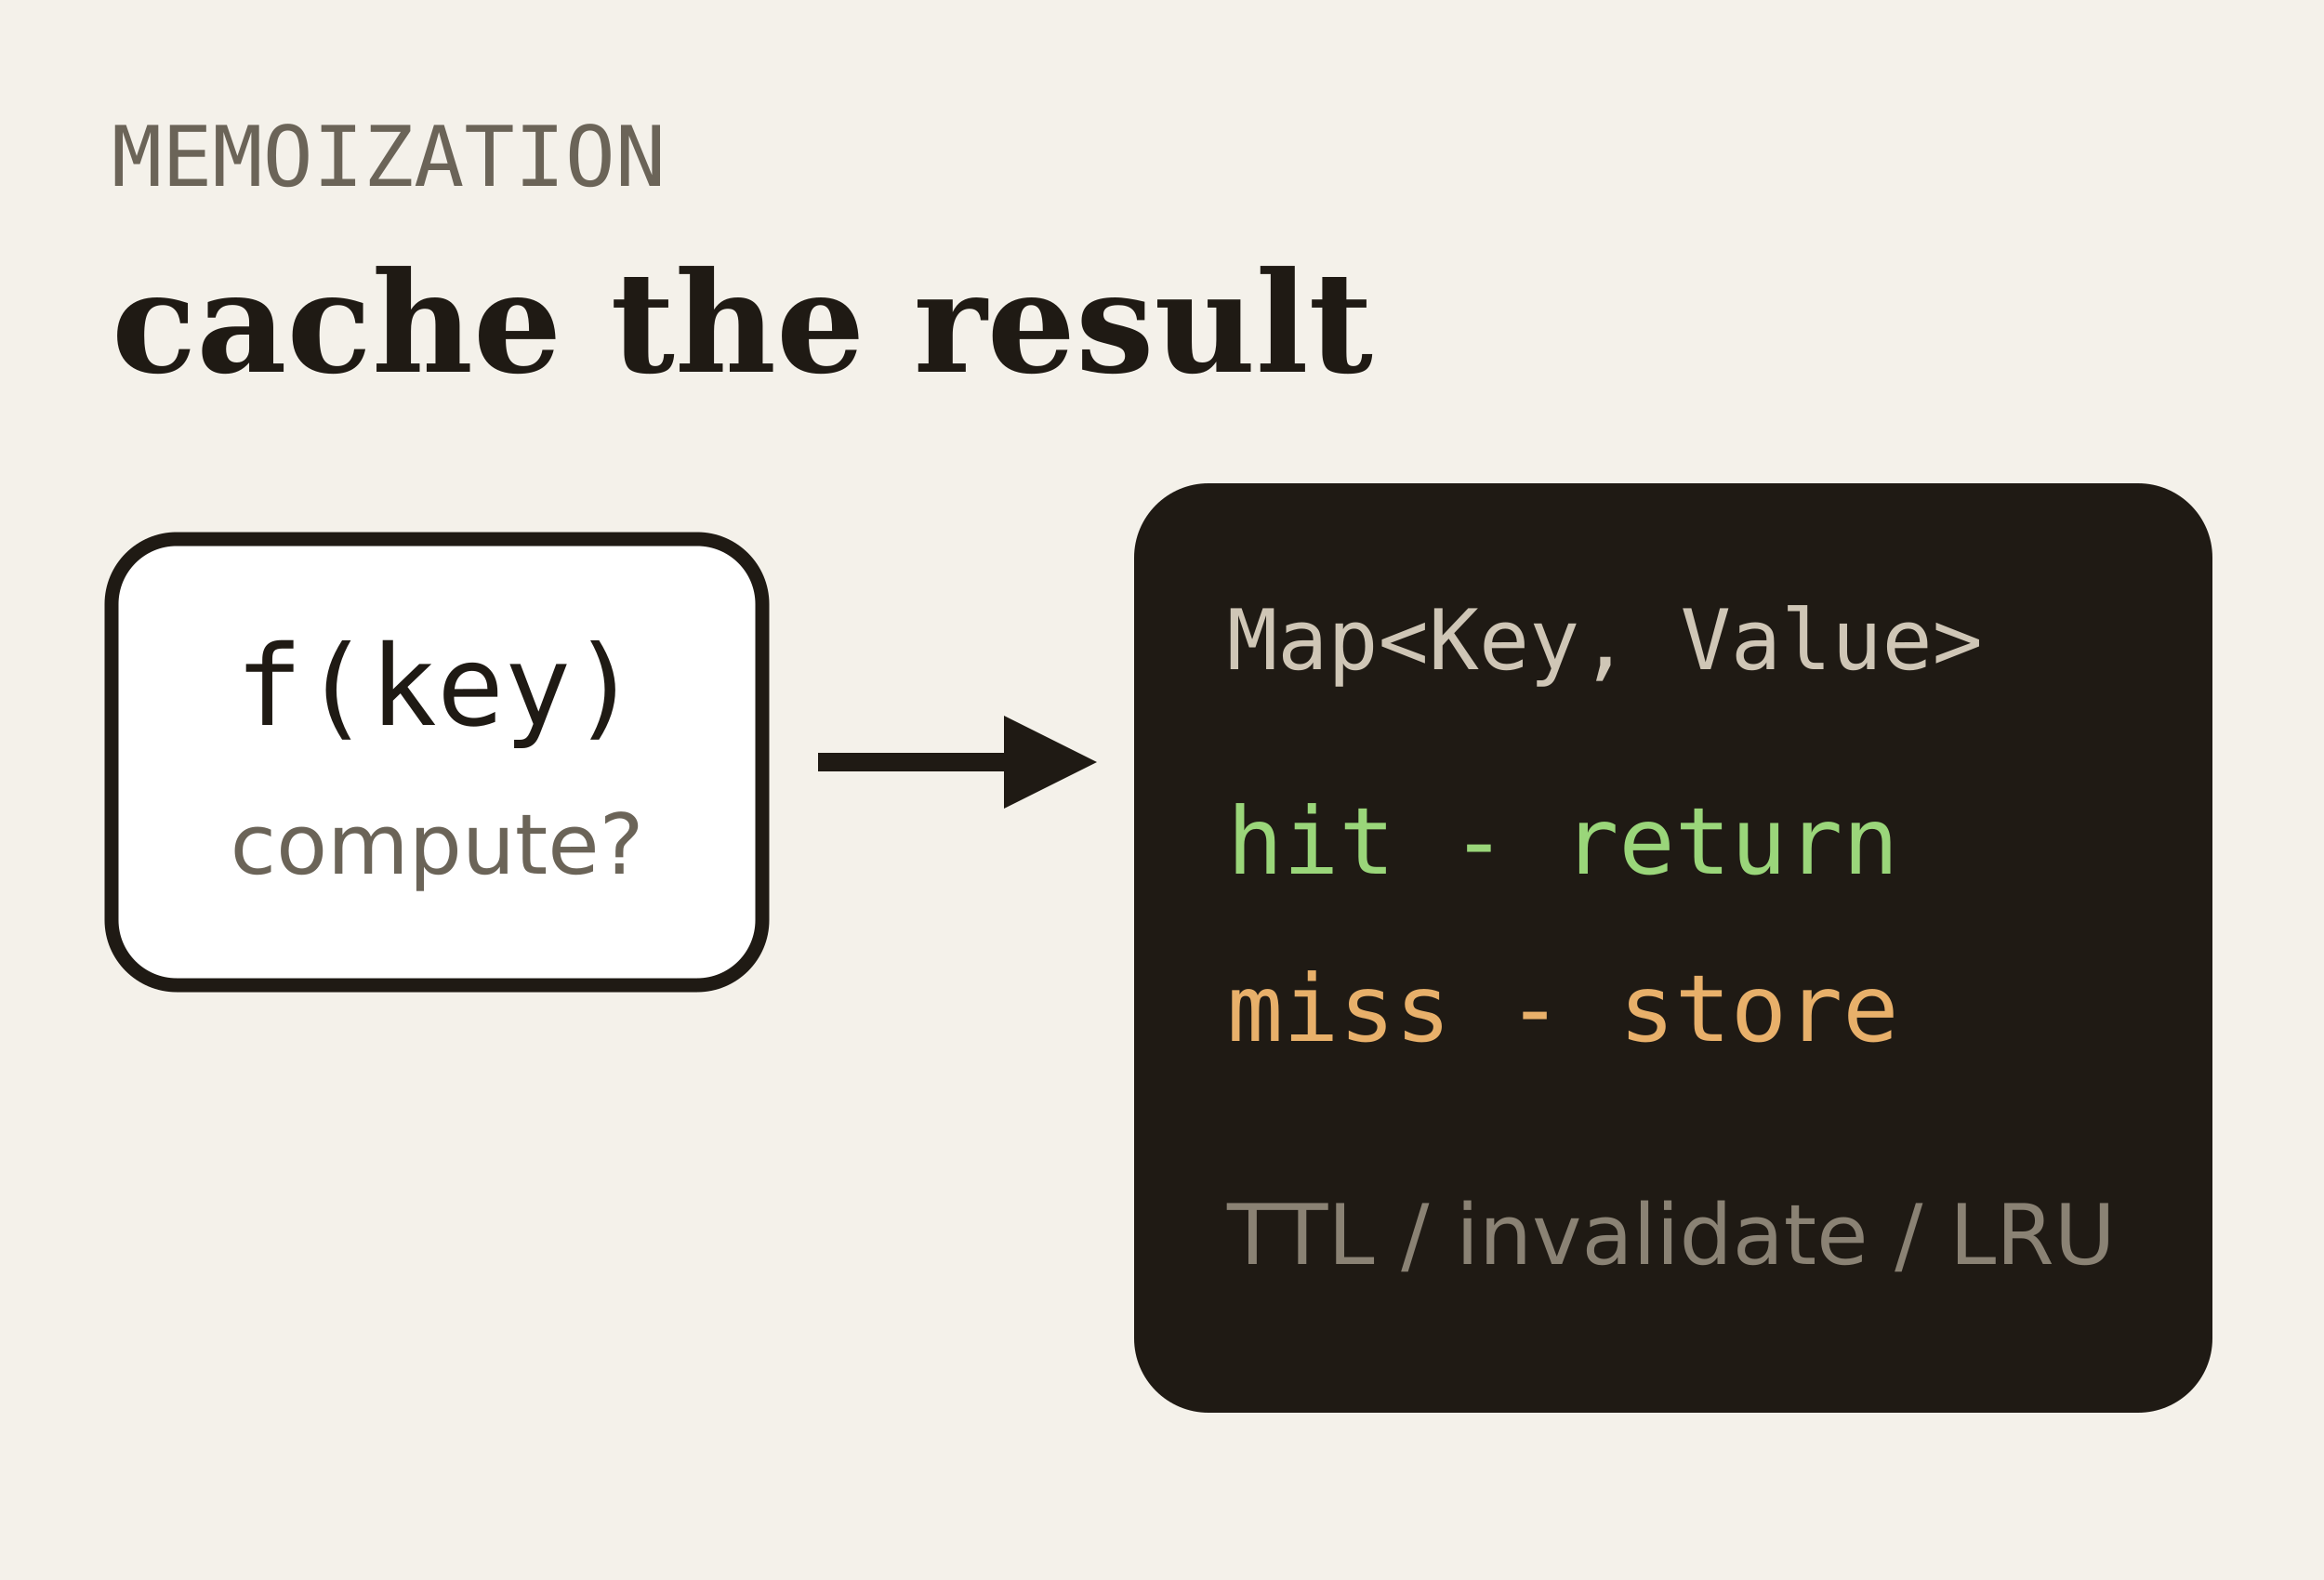
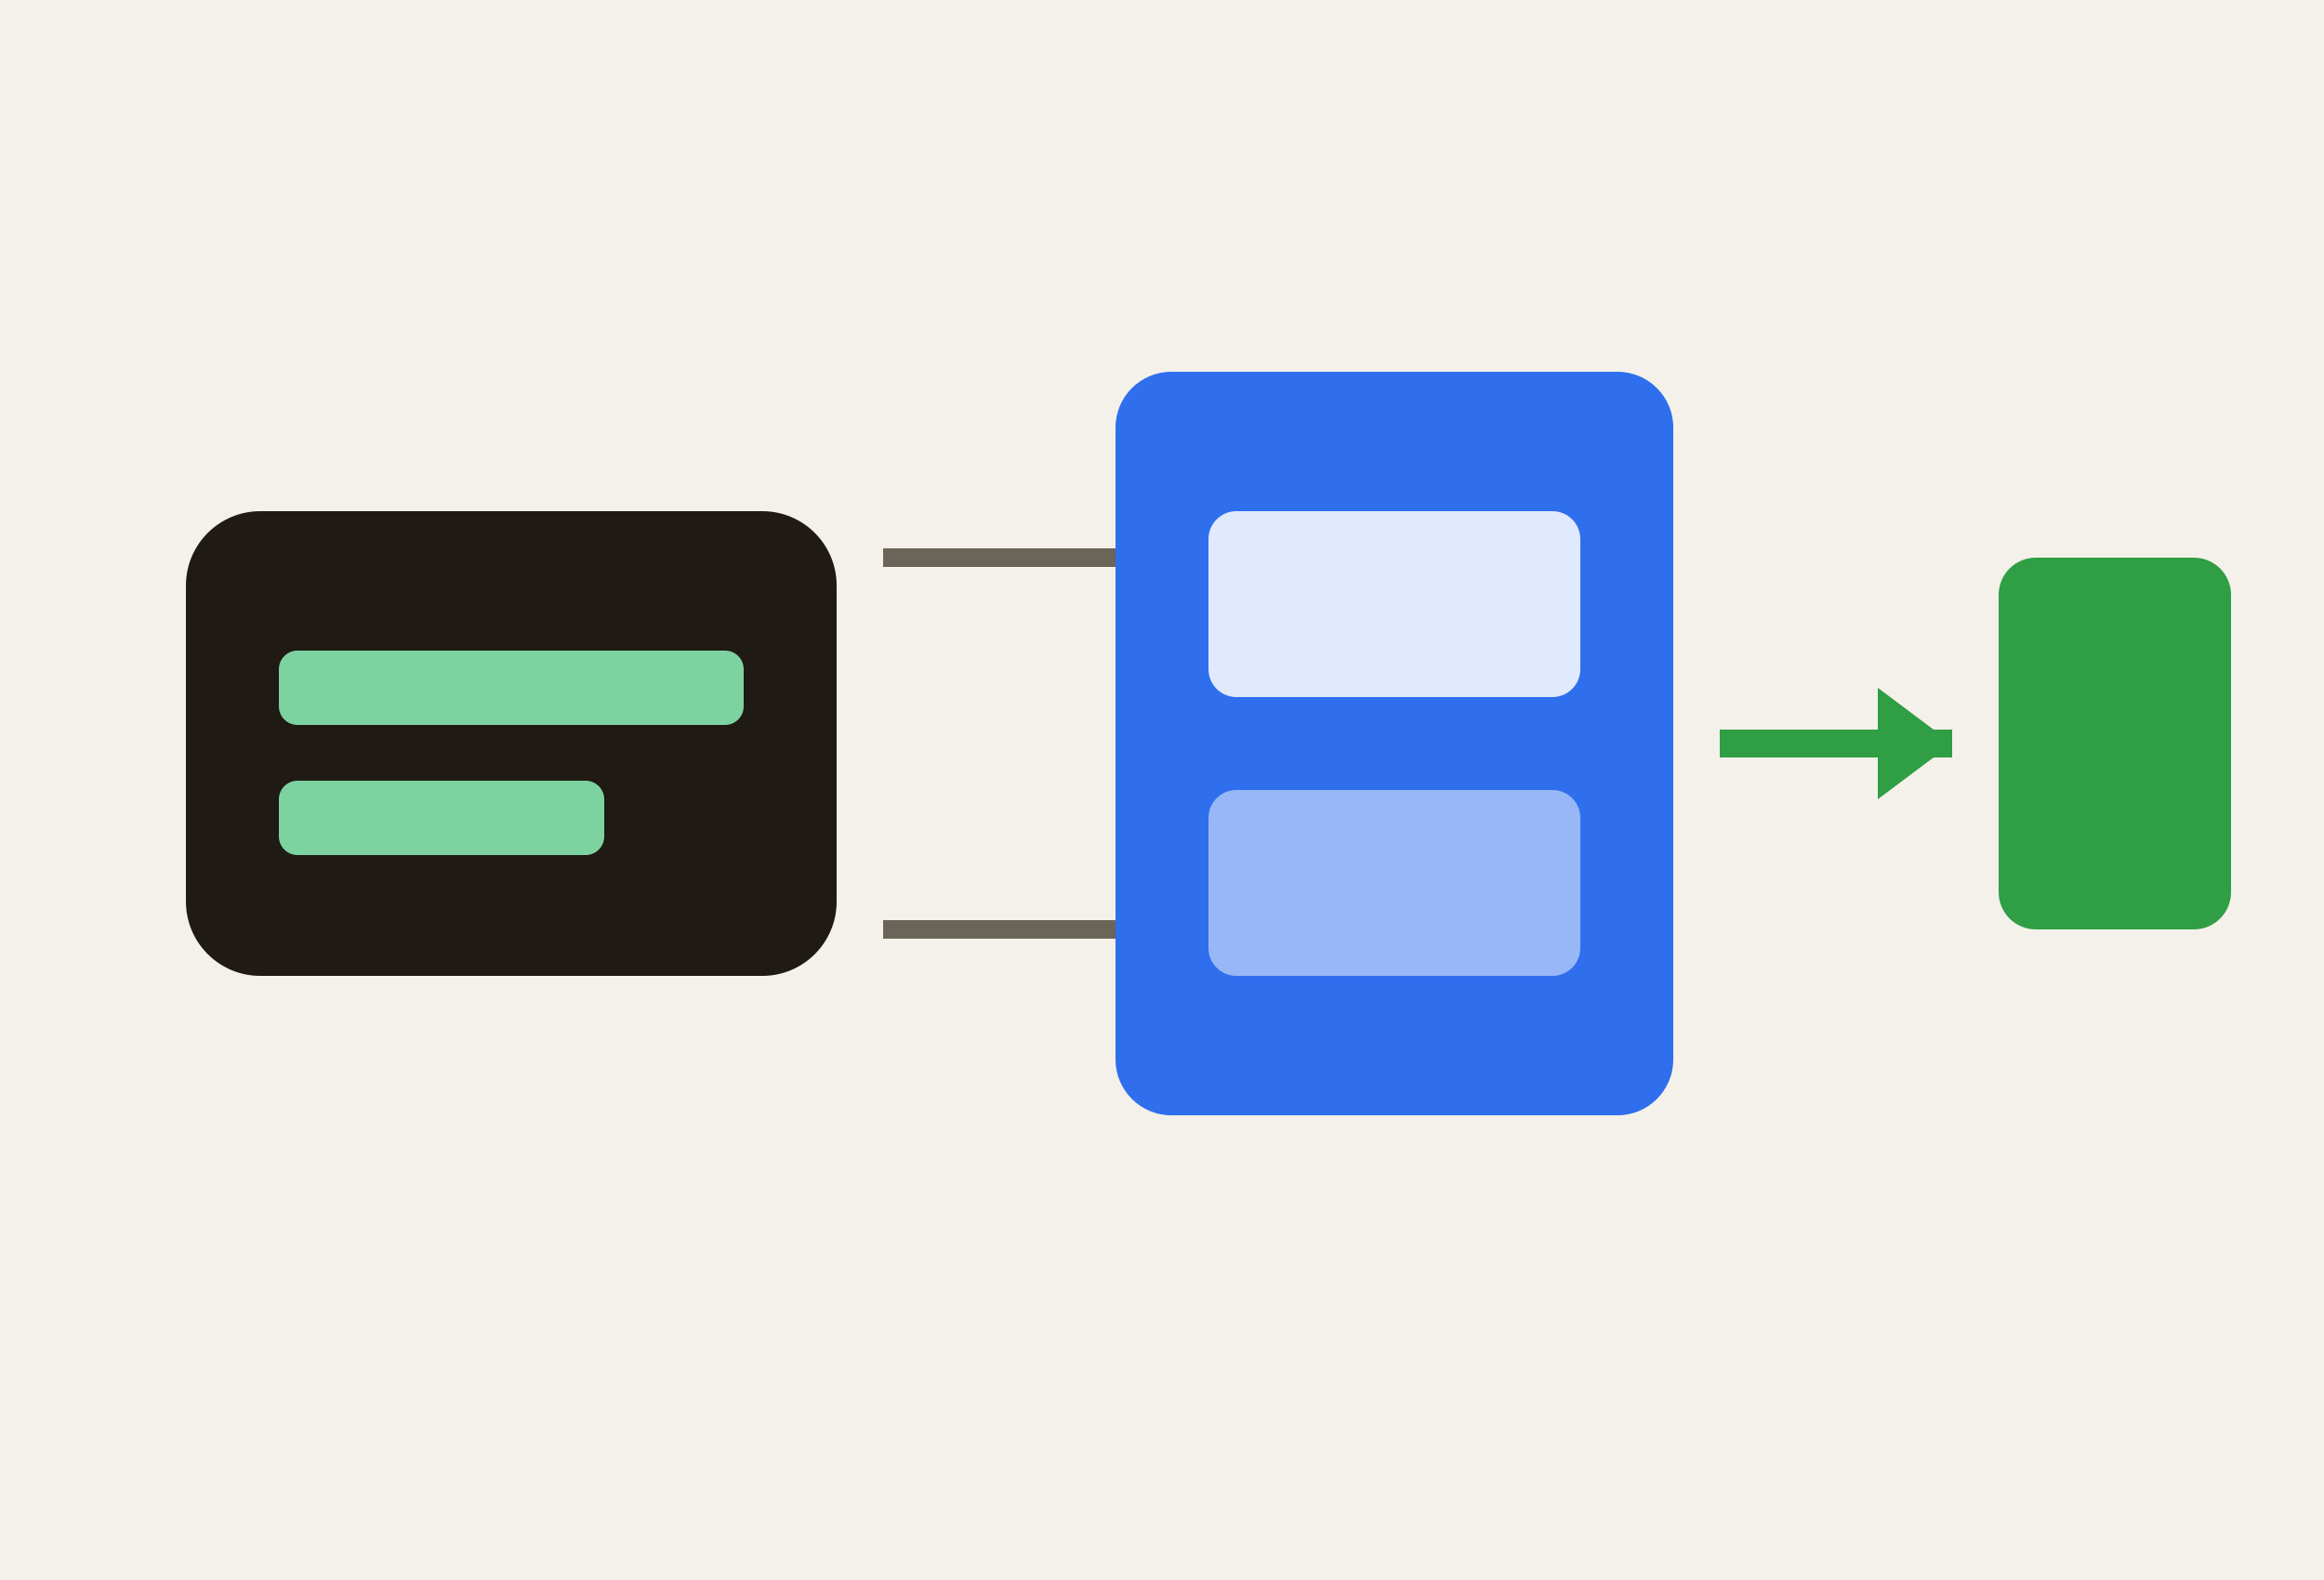
<svg xmlns="http://www.w3.org/2000/svg" width="250" height="170" viewBox="0 0 250 170">
  <rect width="250" height="170" fill="#f4f1ea" />
-   <text x="12" y="20" font-family="DejaVu Sans Mono, Menlo, monospace" font-size="9" fill="#6b6458">MEMOIZATION</text>
-   <text x="12" y="40" font-family="DejaVu Serif, Georgia, serif" font-size="15" font-weight="700" fill="#1f1a14">cache the result</text>
-   <rect x="12" y="58" width="70" height="48" rx="7" fill="#fff" stroke="#1f1a14" stroke-width="1.5" />
-   <text x="47" y="78" text-anchor="middle" font-family="DejaVu Sans Mono, Menlo, monospace" font-size="12" fill="#1f1a14">f(key)</text>
-   <text x="47" y="94" text-anchor="middle" font-family="DejaVu Sans, Helvetica, Arial, sans-serif" font-size="9" fill="#6b6458">compute?</text>
-   <line x1="88" y1="82" x2="108" y2="82" stroke="#1f1a14" stroke-width="2" />
-   <polygon points="108,77 118,82 108,87" fill="#1f1a14" />
-   <rect x="122" y="52" width="116" height="100" rx="8" fill="#1f1a14" />
-   <text x="132" y="72" font-family="DejaVu Sans Mono, Menlo, monospace" font-size="9" fill="#cfc6b6">Map&lt;Key, Value&gt;</text>
-   <text x="132" y="94" font-family="DejaVu Sans Mono, Menlo, monospace" font-size="10" fill="#9ad67a">hit  - return</text>
-   <text x="132" y="112" font-family="DejaVu Sans Mono, Menlo, monospace" font-size="10" fill="#e8b06a">miss - store</text>
-   <text x="132" y="136" font-family="DejaVu Sans, Helvetica, Arial, sans-serif" font-size="9" fill="#8a8274">TTL / invalidate / LRU</text>
+   <rect x="20" y="55" width="70" height="50" rx="8" fill="#1f1a14" />
+   <rect x="30" y="70" width="50" height="8" rx="2" fill="#7dd3a0" />
+   <rect x="30" y="84" width="35" height="8" rx="2" fill="#7dd3a0" />
+   <path d="M95 60 L120 60" stroke="#6b6458" stroke-width="2" />
+   <path d="M95 100 L120 100" stroke="#6b6458" stroke-width="2" />
+   <rect x="120" y="40" width="60" height="80" rx="6" fill="#2f6fed" />
+   <rect x="130" y="55" width="40" height="20" rx="3" fill="#fff" opacity="0.85" />
+   <rect x="130" y="85" width="40" height="20" rx="3" fill="#fff" opacity="0.5" />
+   <path d="M185 80 L210 80" stroke="#2f9e44" stroke-width="3" />
+   <polygon points="210,80 202,74 202,86" fill="#2f9e44" />
+   <rect x="215" y="60" width="25" height="40" rx="4" fill="#2f9e44" />
</svg>
